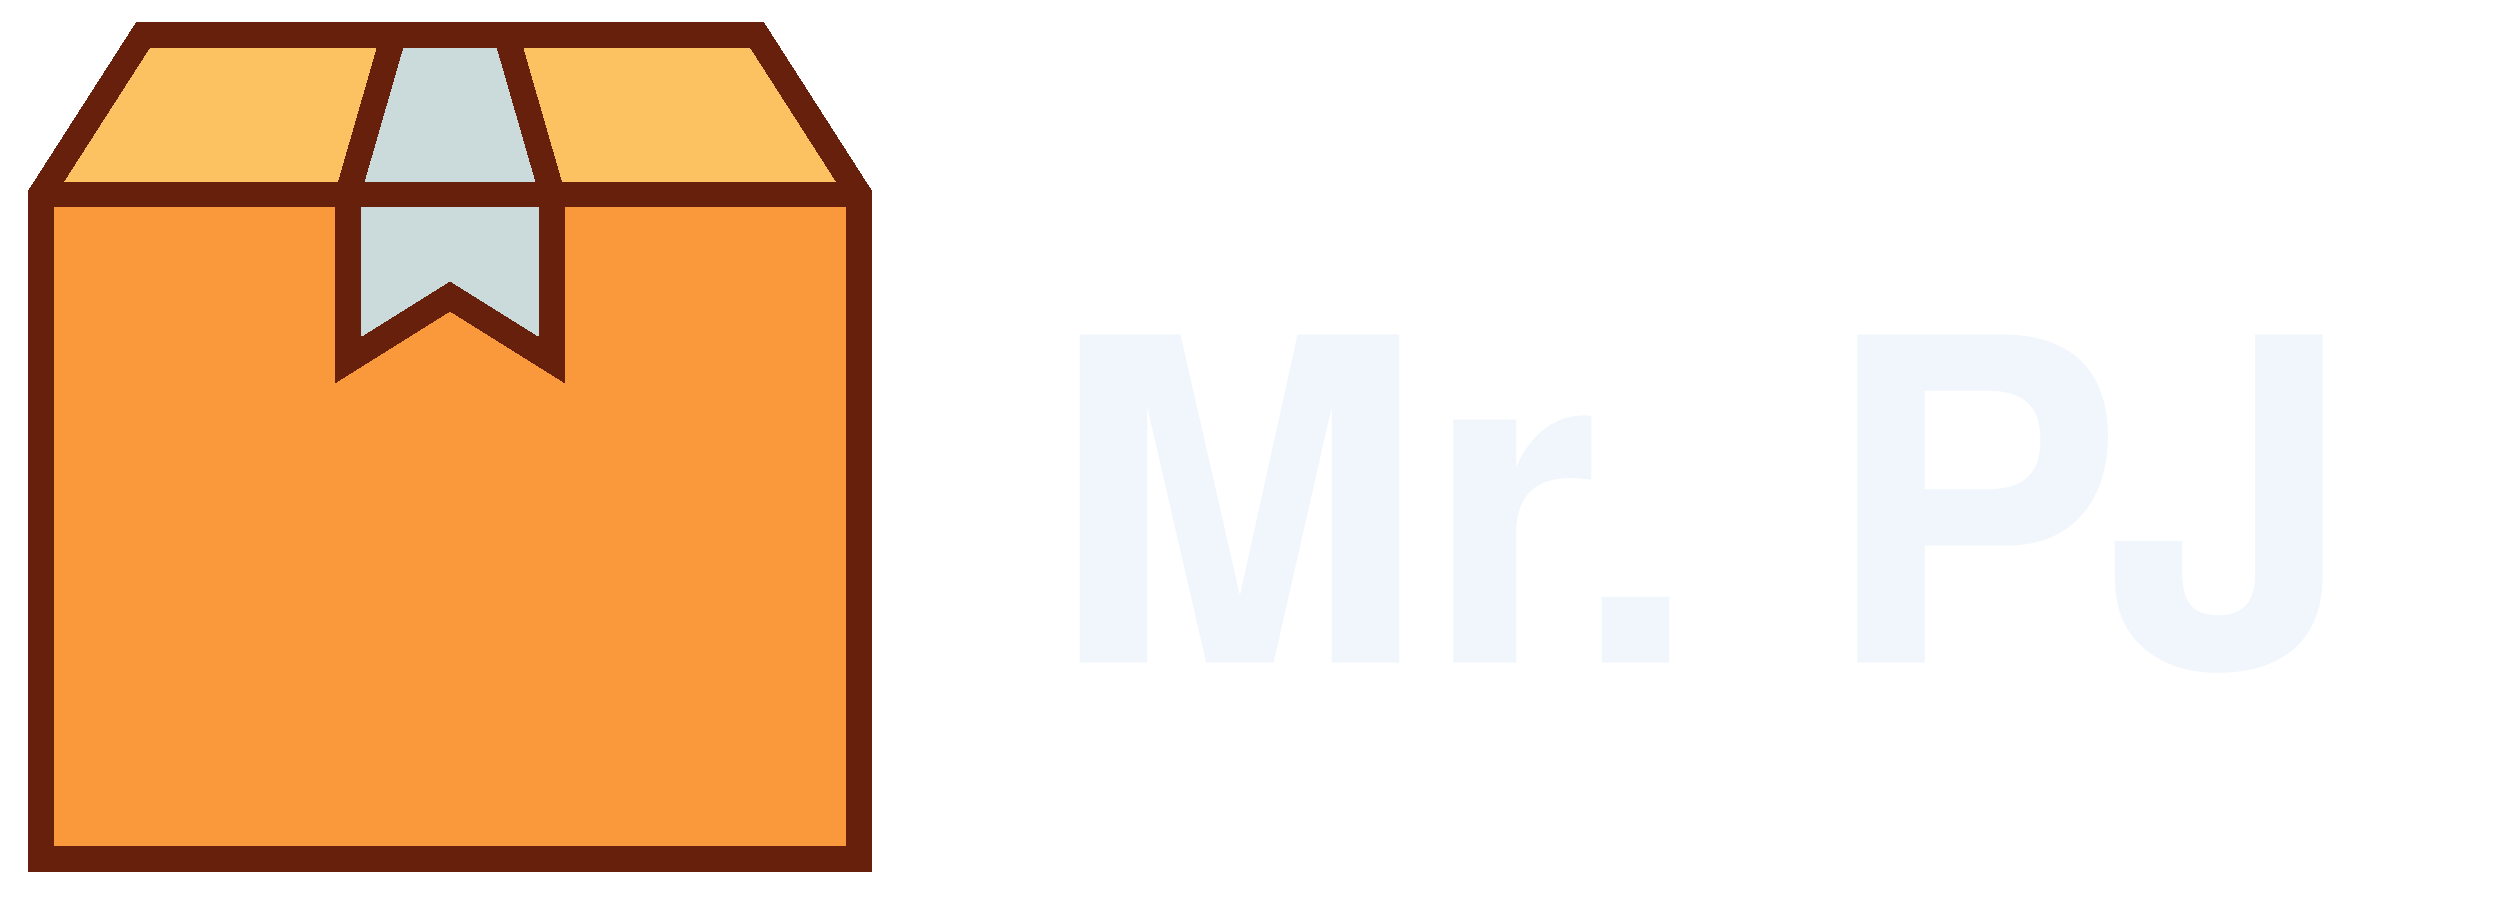
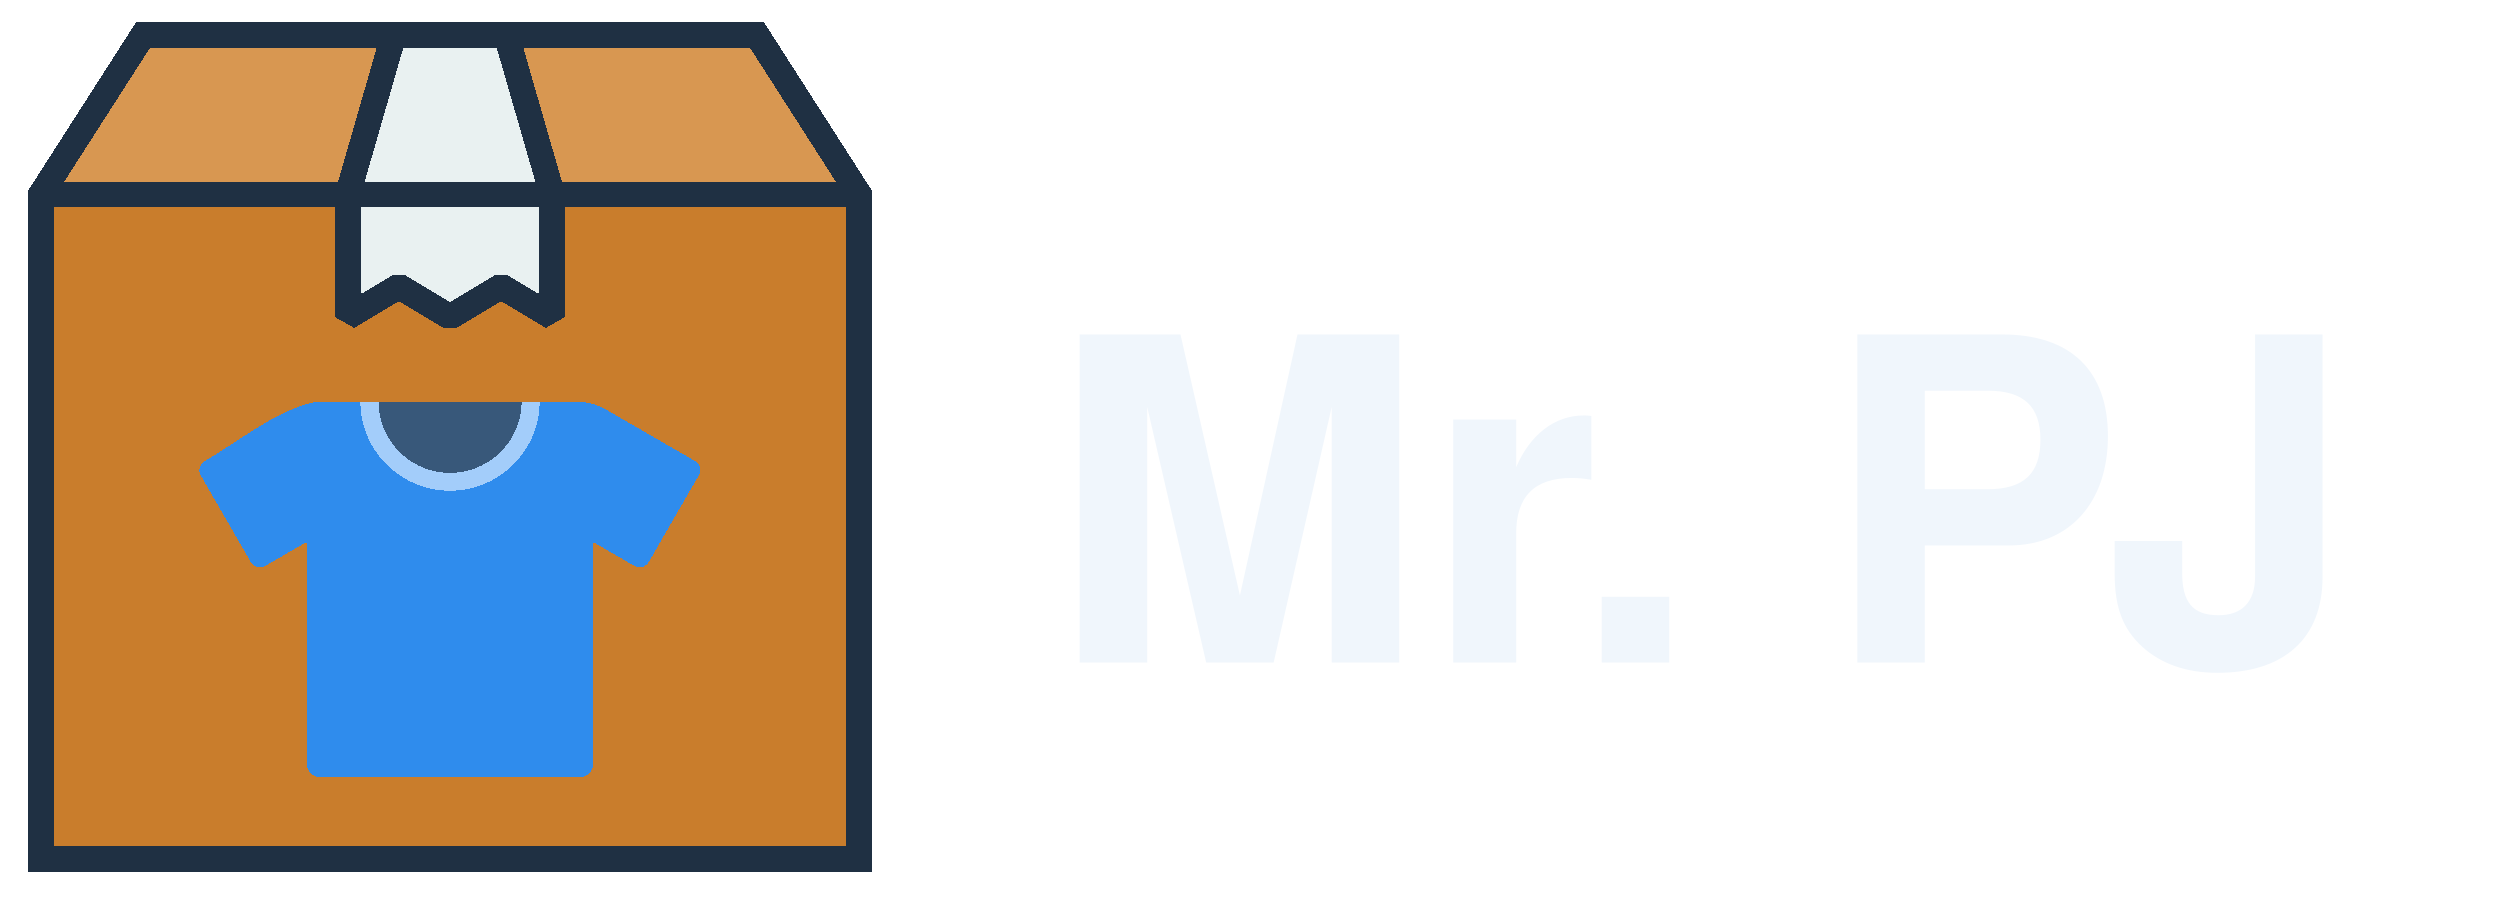
<svg xmlns="http://www.w3.org/2000/svg" width="500" height="180" viewBox="0 0 500 180">
  <style>
        text {
            font-family: -apple-system, BlinkMacSystemFont, "Segoe UI", Helvetica, Arial, sans-serif;
            font-weight: 700;
            font-size: 90px;
            fill: #f0f6fc;
        }
    </style>
  <g transform="translate(0 0) scale(2.045455)">
    <svg width="88" height="88" viewbox="0 0 88 88">
      <g transform="translate(4 19)" shape-rendering="crispEdges">
-         <path d="m 0,0 l 10,-15.6 h 60 l 10,15.6 z" fill="#fcc161" />
-         <path d="m 0,0 h 80 v 65 h -80 z" fill="#fa983c" />
-         <g stroke-width="2.5" stroke="#66200b">
+         <path d="m 0,0 l 10,-15.6 h 60 l 10,15.6 z" fill="#d89751" />
+         <path d="m 0,0 h 80 v 65 h -80 z" fill="#c97d2c" />
+         <g stroke-width="2.5" stroke="#1f3043">
          <path d="m 0,0 l 10,-15.6 h 60 l 10,15.6 v 65 h -80 z" fill-opacity="0" />
-           <path d="m 30,0 v 16.25 l 10,-6.25 10,6.25 v -16.25 l -4.5,-15.6 -11,0 z" fill="#cbdada" />
+           <path d="m 30,0 v 12 l 5,-3 5,3 5,-3 5,3 v -12 l -4.5,-15.6 -11,0 z" fill="#e9f1f1" stroke-linejoin="bevel" />
          <line x1="0" x2="80" y1="0" y2="0" />
+         </g>
+         <g transform="translate(12 4.5) scale(1.75)">
+           <path d="M29.696 12.33L24.706 9.45C24.206 9.16 23.636 9.01 23.056 9.01H8.936C8.619 9.01 8.304 9.055 8.002 9.143C6 9.729 4.09 11.295 2.296 12.33C2.016 12.49 1.916 12.86 2.076 13.14L4.866 17.97C5.026 18.25 5.396 18.35 5.676 18.19L8 16.848V29.246C8 29.666 8.34 29.996 8.75 29.996H23.246C23.666 29.996 23.996 29.656 23.996 29.246V16.855L26.296 18.19C26.586 18.35 26.946 18.26 27.106 17.97L29.896 13.14C30.086 12.86 29.986 12.5 29.696 12.33Z" fill="#2f8ced" />
+           <path d="M11.484 9.01C11.484 9.052 11.484 9.084 11.484 9.126C11.484 11.558 13.512 13.535 16.006 13.535C18.501 13.535 20.529 11.558 20.529 9.126C20.529 9.084 20.529 9.052 20.529 9.01H11.484Z" fill="#38587a" />
+           <path d="M24 16H8V19H24V16Z" fill="#2f8ced" />
+           <path d="M12.008 9.01C12.008 11.208 13.802 12.99 16 12.99C18.198 12.99 20 11.208 20 9.01H21.008C21.008 11.76 18.75 13.99 16 13.99C13.25 13.99 10.992 11.76 10.992 9.01H12.008Z" fill="#a3cdfa" />
        </g>
      </g>
    </svg>
  </g>
  <text x="210" y="110">
    <tspan dy="0.5ex">Mr. PJ</tspan>
  </text>
</svg>
